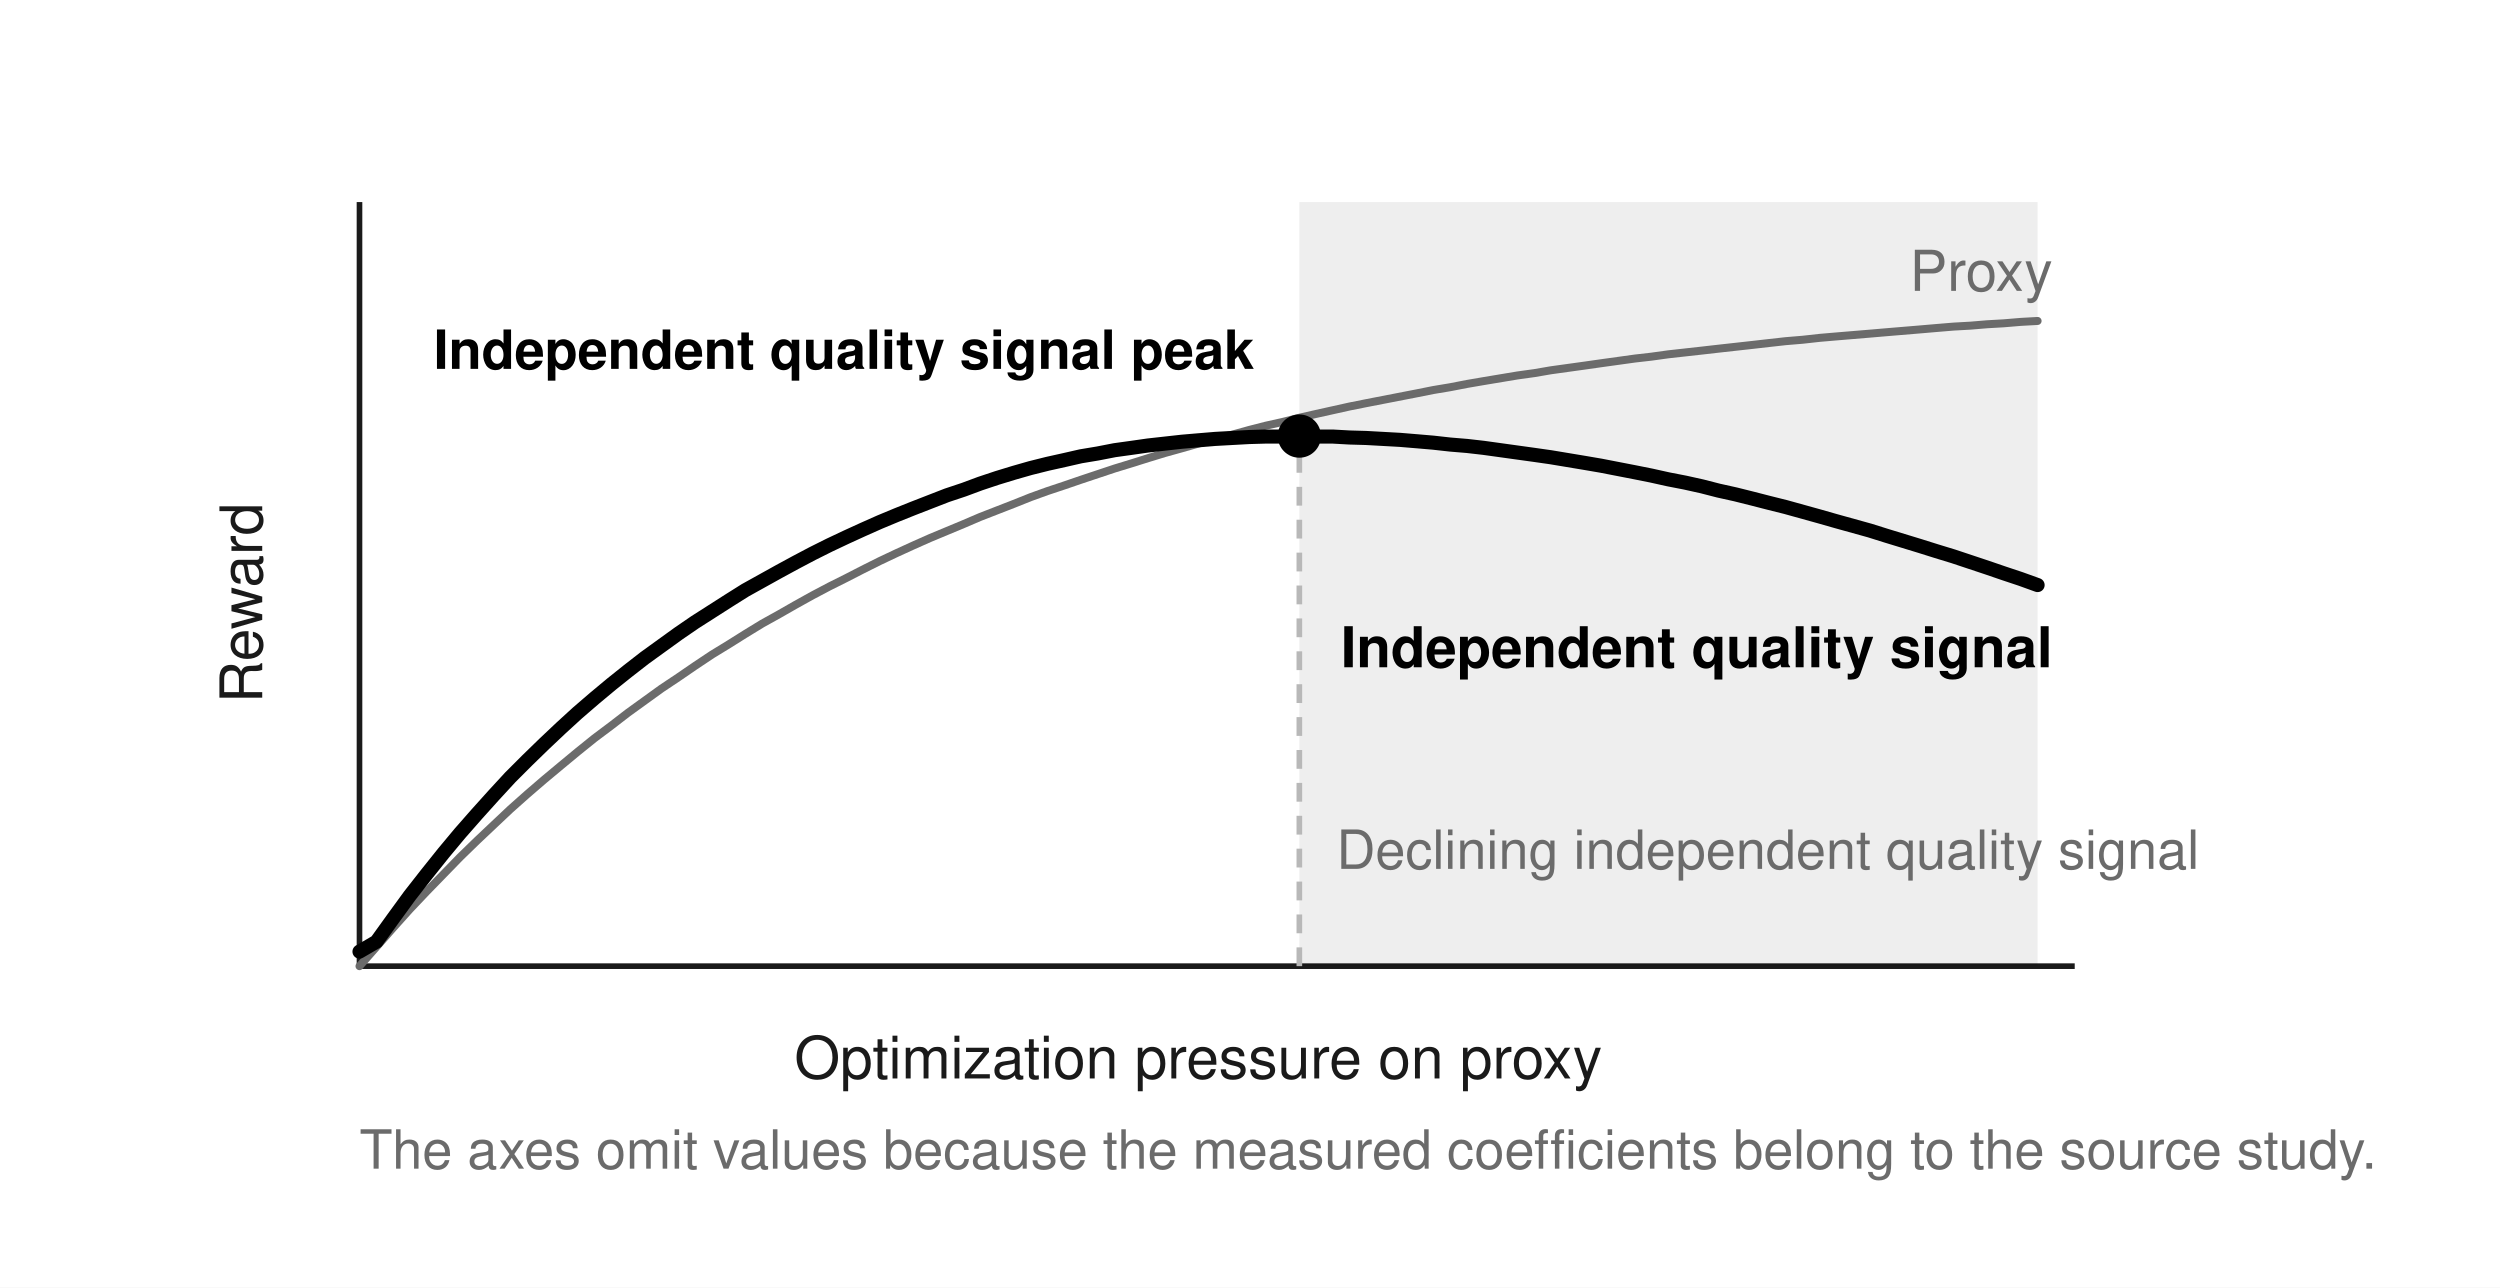
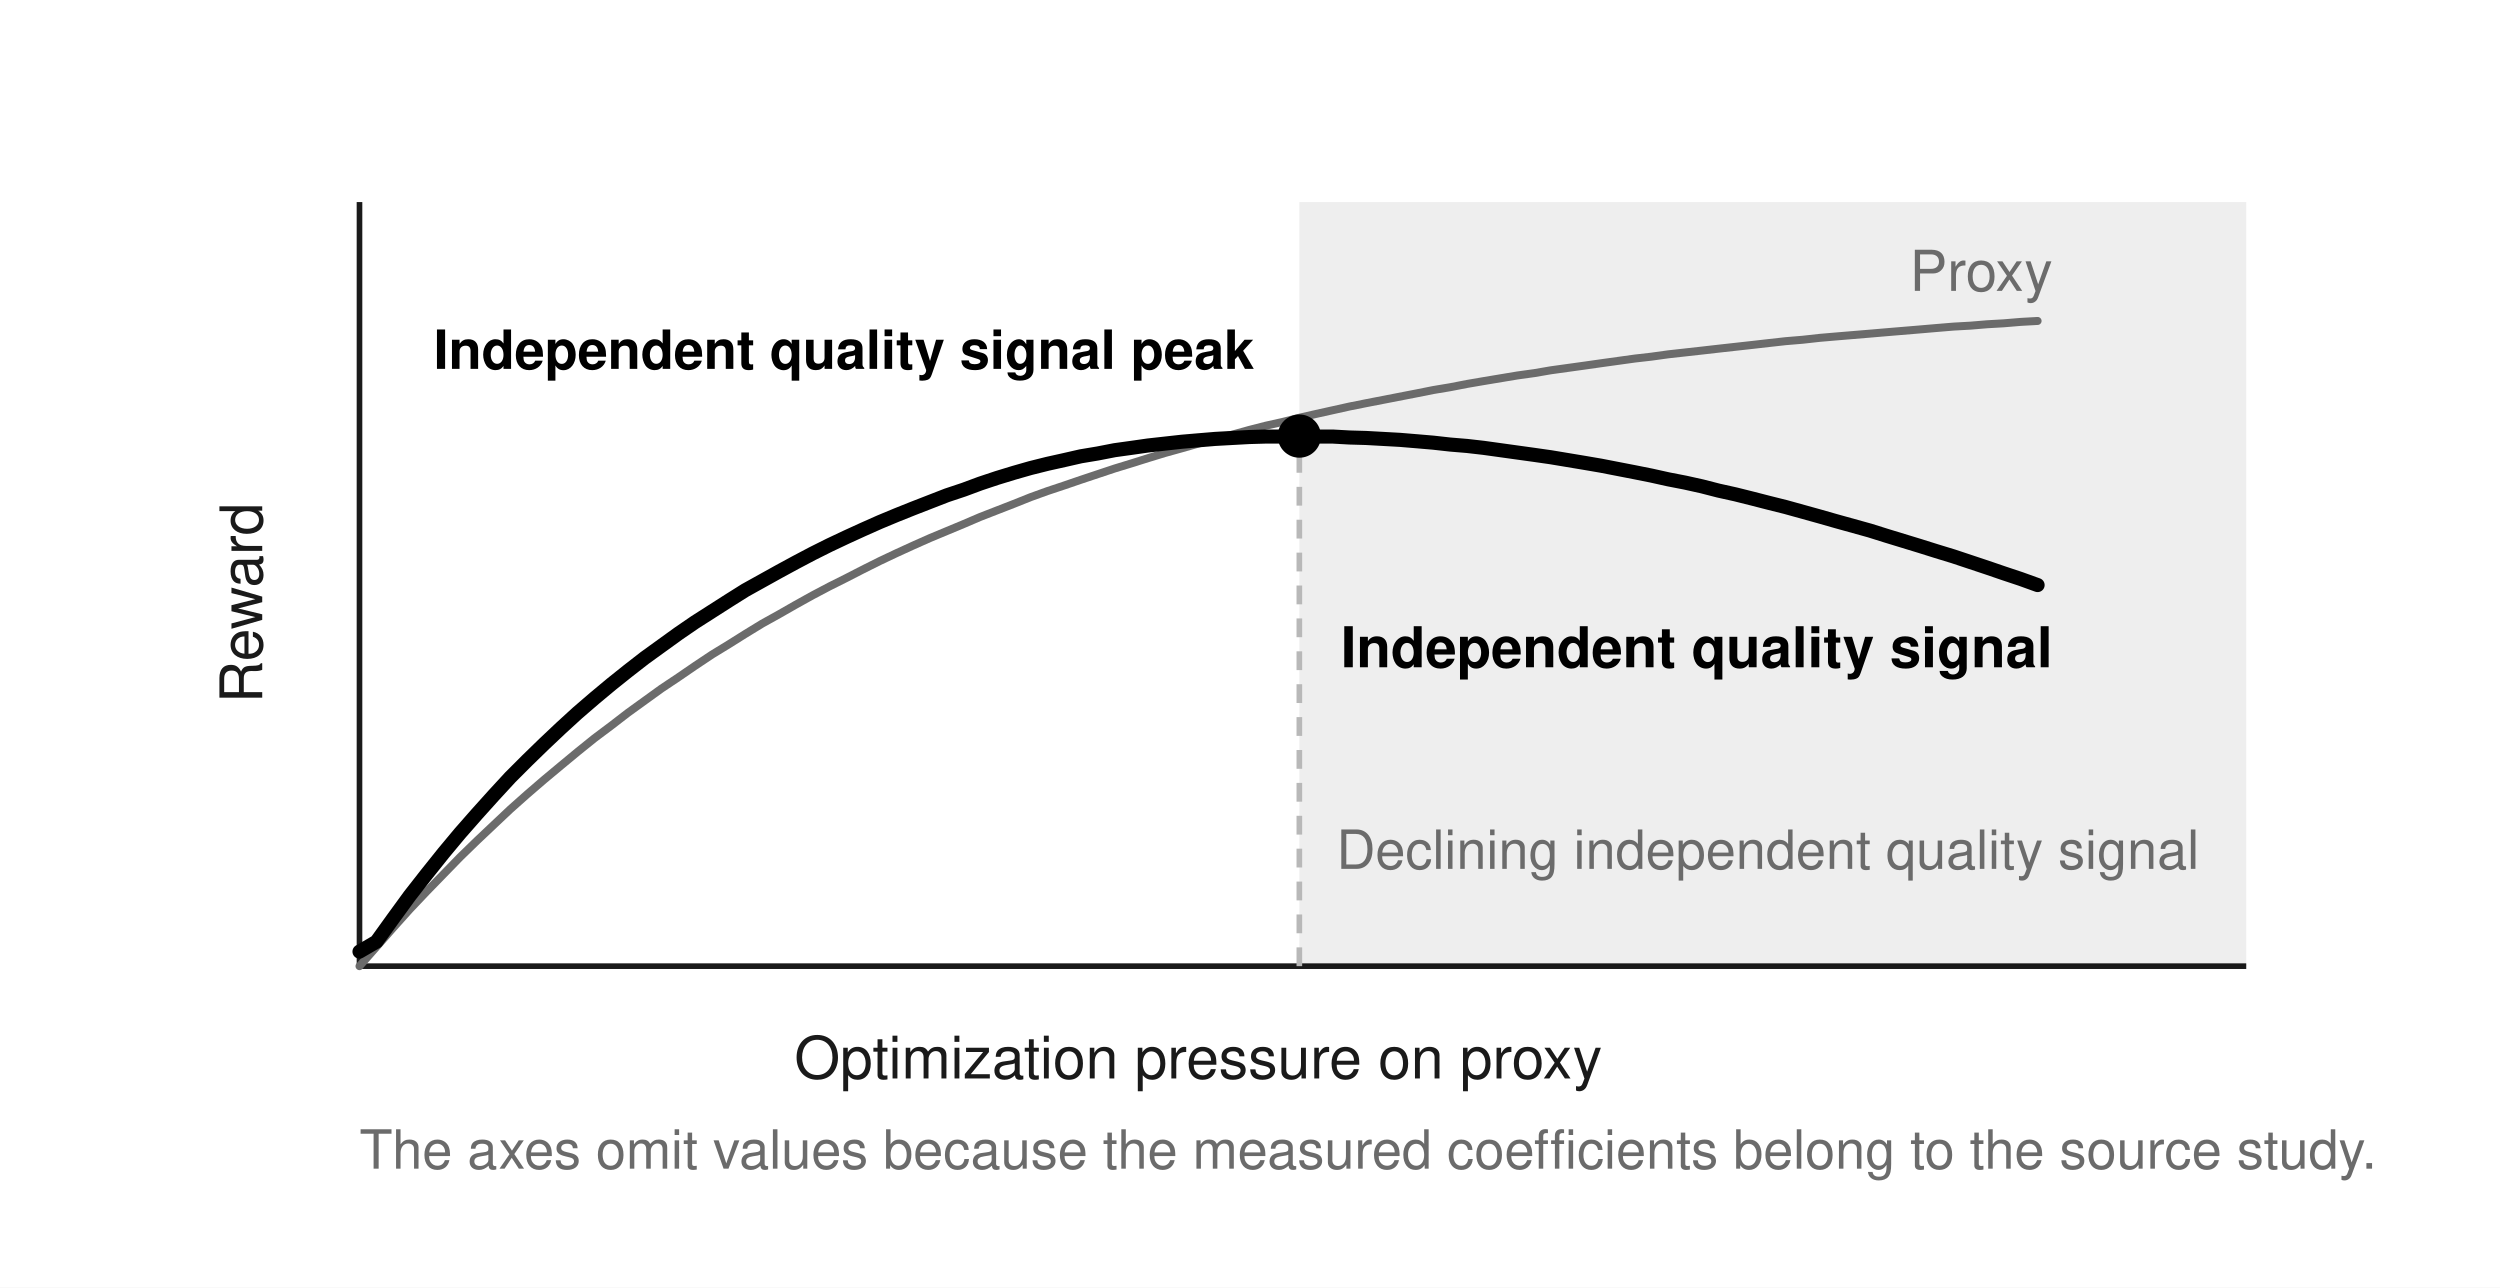
<svg xmlns="http://www.w3.org/2000/svg" viewBox="0 0 532 274" width="532" height="274" role="img" aria-labelledby="figtitle-ch06-proxy-divergence" class="bookfig">
  <style>.bookfig .f-bg{fill:#ffffff}.bookfig .s-bg{stroke:#ffffff}.bookfig .f-ink{fill:#1a1a1a}.bookfig .s-ink{stroke:#1a1a1a}.bookfig .f-mid{fill:#6b6b6b}.bookfig .s-mid{stroke:#6b6b6b}.bookfig .f-faint{fill:#b8b8b8}.bookfig .s-faint{stroke:#b8b8b8}.bookfig .f-wash{fill:#e2e2e2}.bookfig .s-wash{stroke:#e2e2e2}.bookfig .f-accent{fill:#000000}.bookfig .s-accent{stroke:#000000}.bookfig .f-onacc{fill:#ffffff}.bookfig .s-onacc{stroke:#ffffff}@media (prefers-color-scheme:dark){.bookfig .f-bg{fill:#232019}.bookfig .s-bg{stroke:#232019}.bookfig .f-ink{fill:#ede5d6}.bookfig .s-ink{stroke:#ede5d6}.bookfig .f-mid{fill:#9a8f7c}.bookfig .s-mid{stroke:#9a8f7c}.bookfig .f-faint{fill:#5c5346}.bookfig .s-faint{stroke:#5c5346}.bookfig .f-wash{fill:#3d382f}.bookfig .s-wash{stroke:#3d382f}.bookfig .f-accent{fill:#ffffff}.bookfig .s-accent{stroke:#ffffff}.bookfig .f-onacc{fill:#232019}.bookfig .s-onacc{stroke:#232019}}:where([data-theme="dark"]) .bookfig .f-bg{fill:#232019}:where([data-theme="dark"]) .bookfig .s-bg{stroke:#232019}:where([data-theme="dark"]) .bookfig .f-ink{fill:#ede5d6}:where([data-theme="dark"]) .bookfig .s-ink{stroke:#ede5d6}:where([data-theme="dark"]) .bookfig .f-mid{fill:#9a8f7c}:where([data-theme="dark"]) .bookfig .s-mid{stroke:#9a8f7c}:where([data-theme="dark"]) .bookfig .f-faint{fill:#5c5346}:where([data-theme="dark"]) .bookfig .s-faint{stroke:#5c5346}:where([data-theme="dark"]) .bookfig .f-wash{fill:#3d382f}:where([data-theme="dark"]) .bookfig .s-wash{stroke:#3d382f}:where([data-theme="dark"]) .bookfig .f-accent{fill:#ffffff}:where([data-theme="dark"]) .bookfig .s-accent{stroke:#ffffff}:where([data-theme="dark"]) .bookfig .f-onacc{fill:#232019}:where([data-theme="dark"]) .bookfig .s-onacc{stroke:#232019}:where([data-theme="light"]) .bookfig .f-bg{fill:#ffffff}:where([data-theme="light"]) .bookfig .s-bg{stroke:#ffffff}:where([data-theme="light"]) .bookfig .f-ink{fill:#1a1a1a}:where([data-theme="light"]) .bookfig .s-ink{stroke:#1a1a1a}:where([data-theme="light"]) .bookfig .f-mid{fill:#6b6b6b}:where([data-theme="light"]) .bookfig .s-mid{stroke:#6b6b6b}:where([data-theme="light"]) .bookfig .f-faint{fill:#b8b8b8}:where([data-theme="light"]) .bookfig .s-faint{stroke:#b8b8b8}:where([data-theme="light"]) .bookfig .f-wash{fill:#e2e2e2}:where([data-theme="light"]) .bookfig .s-wash{stroke:#e2e2e2}:where([data-theme="light"]) .bookfig .f-accent{fill:#000000}:where([data-theme="light"]) .bookfig .s-accent{stroke:#000000}:where([data-theme="light"]) .bookfig .f-onacc{fill:#ffffff}:where([data-theme="light"]) .bookfig .s-onacc{stroke:#ffffff}</style>
  <rect class="f-bg" width="532" height="274" fill="#ffffff" />
-   <line class="s-ink" x1="76.5" y1="205.6" x2="441.5" y2="205.6" stroke="#1a1a1a" stroke-width="1.2" />
+   <line class="s-ink" x1="76.5" y1="205.6" x2="478.0" y2="205.6" stroke="#1a1a1a" stroke-width="1.2" />
  <line class="s-ink" x1="76.5" y1="205.6" x2="76.5" y2="43.0" stroke="#1a1a1a" stroke-width="1.2" />
  <text class="f-ink" x="255.0" y="229.5" font-family="Helvetica, Arial, sans-serif" font-size="12.5" fill="#1a1a1a" text-anchor="middle">Optimization pressure on proxy</text>
  <text class="f-ink" x="55.8" y="128.3" font-family="Helvetica, Arial, sans-serif" font-size="12.5" fill="#1a1a1a" text-anchor="middle" transform="rotate(-90 55.8 128.3)">Reward</text>
-   <rect class="f-accent" x="276.5" y="43.0" width="157.1" height="162.6" fill="#000000" fill-opacity="0.07" />
+   <rect class="f-accent" x="276.5" y="43.0" width="201.5" height="162.6" fill="#000000" fill-opacity="0.07" />
  <polyline class="s-mid" points="76.5,205.6 80.1,201.5 83.7,197.4 87.2,193.5 90.8,189.7 94.4,186.0 97.9,182.4 101.5,178.9 105.1,175.5 108.6,172.2 112.2,169.0 115.8,165.9 119.4,162.9 122.9,160.0 126.5,157.1 130.1,154.4 133.6,151.7 137.2,149.1 140.8,146.5 144.4,144.1 147.9,141.7 151.5,139.3 155.1,137.1 158.6,134.9 162.2,132.7 165.8,130.7 169.3,128.7 172.9,126.7 176.5,124.8 180.1,123.0 183.6,121.2 187.2,119.4 190.8,117.7 194.3,116.1 197.9,114.5 201.5,113.0 205.1,111.5 208.6,110.0 212.2,108.6 215.8,107.2 219.3,105.8 222.9,104.5 226.5,103.3 230.0,102.1 233.6,100.9 237.2,99.7 240.8,98.6 244.3,97.5 247.9,96.4 251.5,95.4 255.0,94.4 258.6,93.4 262.2,92.5 265.8,91.5 269.3,90.6 272.9,89.8 276.5,88.9 280.0,88.1 283.6,87.3 287.2,86.5 290.7,85.8 294.3,85.1 297.9,84.4 301.5,83.7 305.0,83.0 308.6,82.4 312.2,81.7 315.7,81.1 319.3,80.5 322.9,79.9 326.5,79.4 330.0,78.8 333.6,78.3 337.2,77.8 340.7,77.3 344.3,76.8 347.9,76.3 351.4,75.9 355.0,75.4 358.6,75.0 362.2,74.6 365.7,74.2 369.3,73.8 372.9,73.4 376.4,73.0 380.0,72.6 383.6,72.3 387.2,71.9 390.7,71.6 394.3,71.3 397.9,71.0 401.4,70.7 405.0,70.4 408.6,70.1 412.1,69.8 415.7,69.5 419.3,69.3 422.9,69.0 426.4,68.8 430.0,68.5 433.6,68.3" fill="none" stroke="#6b6b6b" stroke-width="1.7" stroke-linejoin="round" stroke-linecap="round" />
  <polyline class="s-accent" points="76.5,202.5 80.1,200.4 83.7,195.4 87.2,190.6 90.8,186.0 94.4,181.5 97.9,177.3 101.5,173.2 105.1,169.2 108.6,165.4 112.2,161.8 115.8,158.3 119.4,154.9 122.9,151.7 126.5,148.6 130.1,145.6 133.6,142.8 137.2,140.0 140.8,137.4 144.4,134.8 147.9,132.4 151.5,130.1 155.1,127.8 158.6,125.6 162.2,123.6 165.8,121.6 169.3,119.7 172.9,117.8 176.5,116.0 180.1,114.3 183.6,112.7 187.2,111.1 190.8,109.6 194.3,108.2 197.9,106.8 201.5,105.4 205.1,104.2 208.6,102.9 212.2,101.7 215.8,100.6 219.3,99.6 222.9,98.7 226.5,97.9 230.0,97.1 233.6,96.5 237.2,95.8 240.8,95.3 244.3,94.8 247.9,94.4 251.5,94.0 255.0,93.7 258.6,93.4 262.2,93.2 265.8,93.0 269.3,92.9 272.9,92.9 276.5,92.8 280.0,92.9 283.6,92.9 287.2,93.1 290.7,93.2 294.3,93.4 297.9,93.6 301.5,93.9 305.0,94.2 308.6,94.6 312.2,94.9 315.7,95.3 319.3,95.8 322.9,96.3 326.5,96.8 330.0,97.3 333.6,97.9 337.2,98.5 340.7,99.1 344.3,99.8 347.9,100.5 351.4,101.2 355.0,102.0 358.6,102.7 362.2,103.5 365.7,104.4 369.3,105.2 372.9,106.1 376.4,107.0 380.0,107.9 383.6,108.9 387.2,109.9 390.7,110.9 394.3,111.9 397.9,112.9 401.4,114.0 405.0,115.1 408.6,116.2 412.1,117.3 415.7,118.4 419.3,119.6 422.9,120.8 426.4,122.0 430.0,123.2 433.6,124.5" fill="none" stroke="#000000" stroke-width="3.0" stroke-linejoin="round" stroke-linecap="round" />
  <line class="s-faint" x1="276.5" y1="205.6" x2="276.5" y2="92.8" stroke="#b8b8b8" stroke-width="1.2" stroke-dasharray="4 3" />
  <circle class="f-accent" cx="276.5" cy="92.8" r="4.6" fill="#000000" />
  <text class="f-accent" font-weight="bold" x="266.9" y="78.5" font-family="Helvetica, Arial, sans-serif" font-size="11.5" fill="#000000" text-anchor="end">Independent quality signal peak</text>
  <text class="f-mid" x="436.8" y="61.9" font-family="Helvetica, Arial, sans-serif" font-size="12" fill="#6b6b6b" text-anchor="end">Proxy</text>
  <text class="f-accent" font-weight="bold" x="436.8" y="142.0" font-family="Helvetica, Arial, sans-serif" font-size="12" fill="#000000" text-anchor="end">Independent quality signal</text>
  <text class="f-mid" x="284.4" y="184.9" font-family="Helvetica, Arial, sans-serif" font-size="11.5" fill="#6b6b6b" text-anchor="start">Declining independent quality signal</text>
  <text class="f-mid" x="76.5" y="248.7" font-family="Helvetica, Arial, sans-serif" font-size="11.5" fill="#6b6b6b" text-anchor="start">The axes omit values because the measured coefficients belong to the source study.</text>
</svg>
